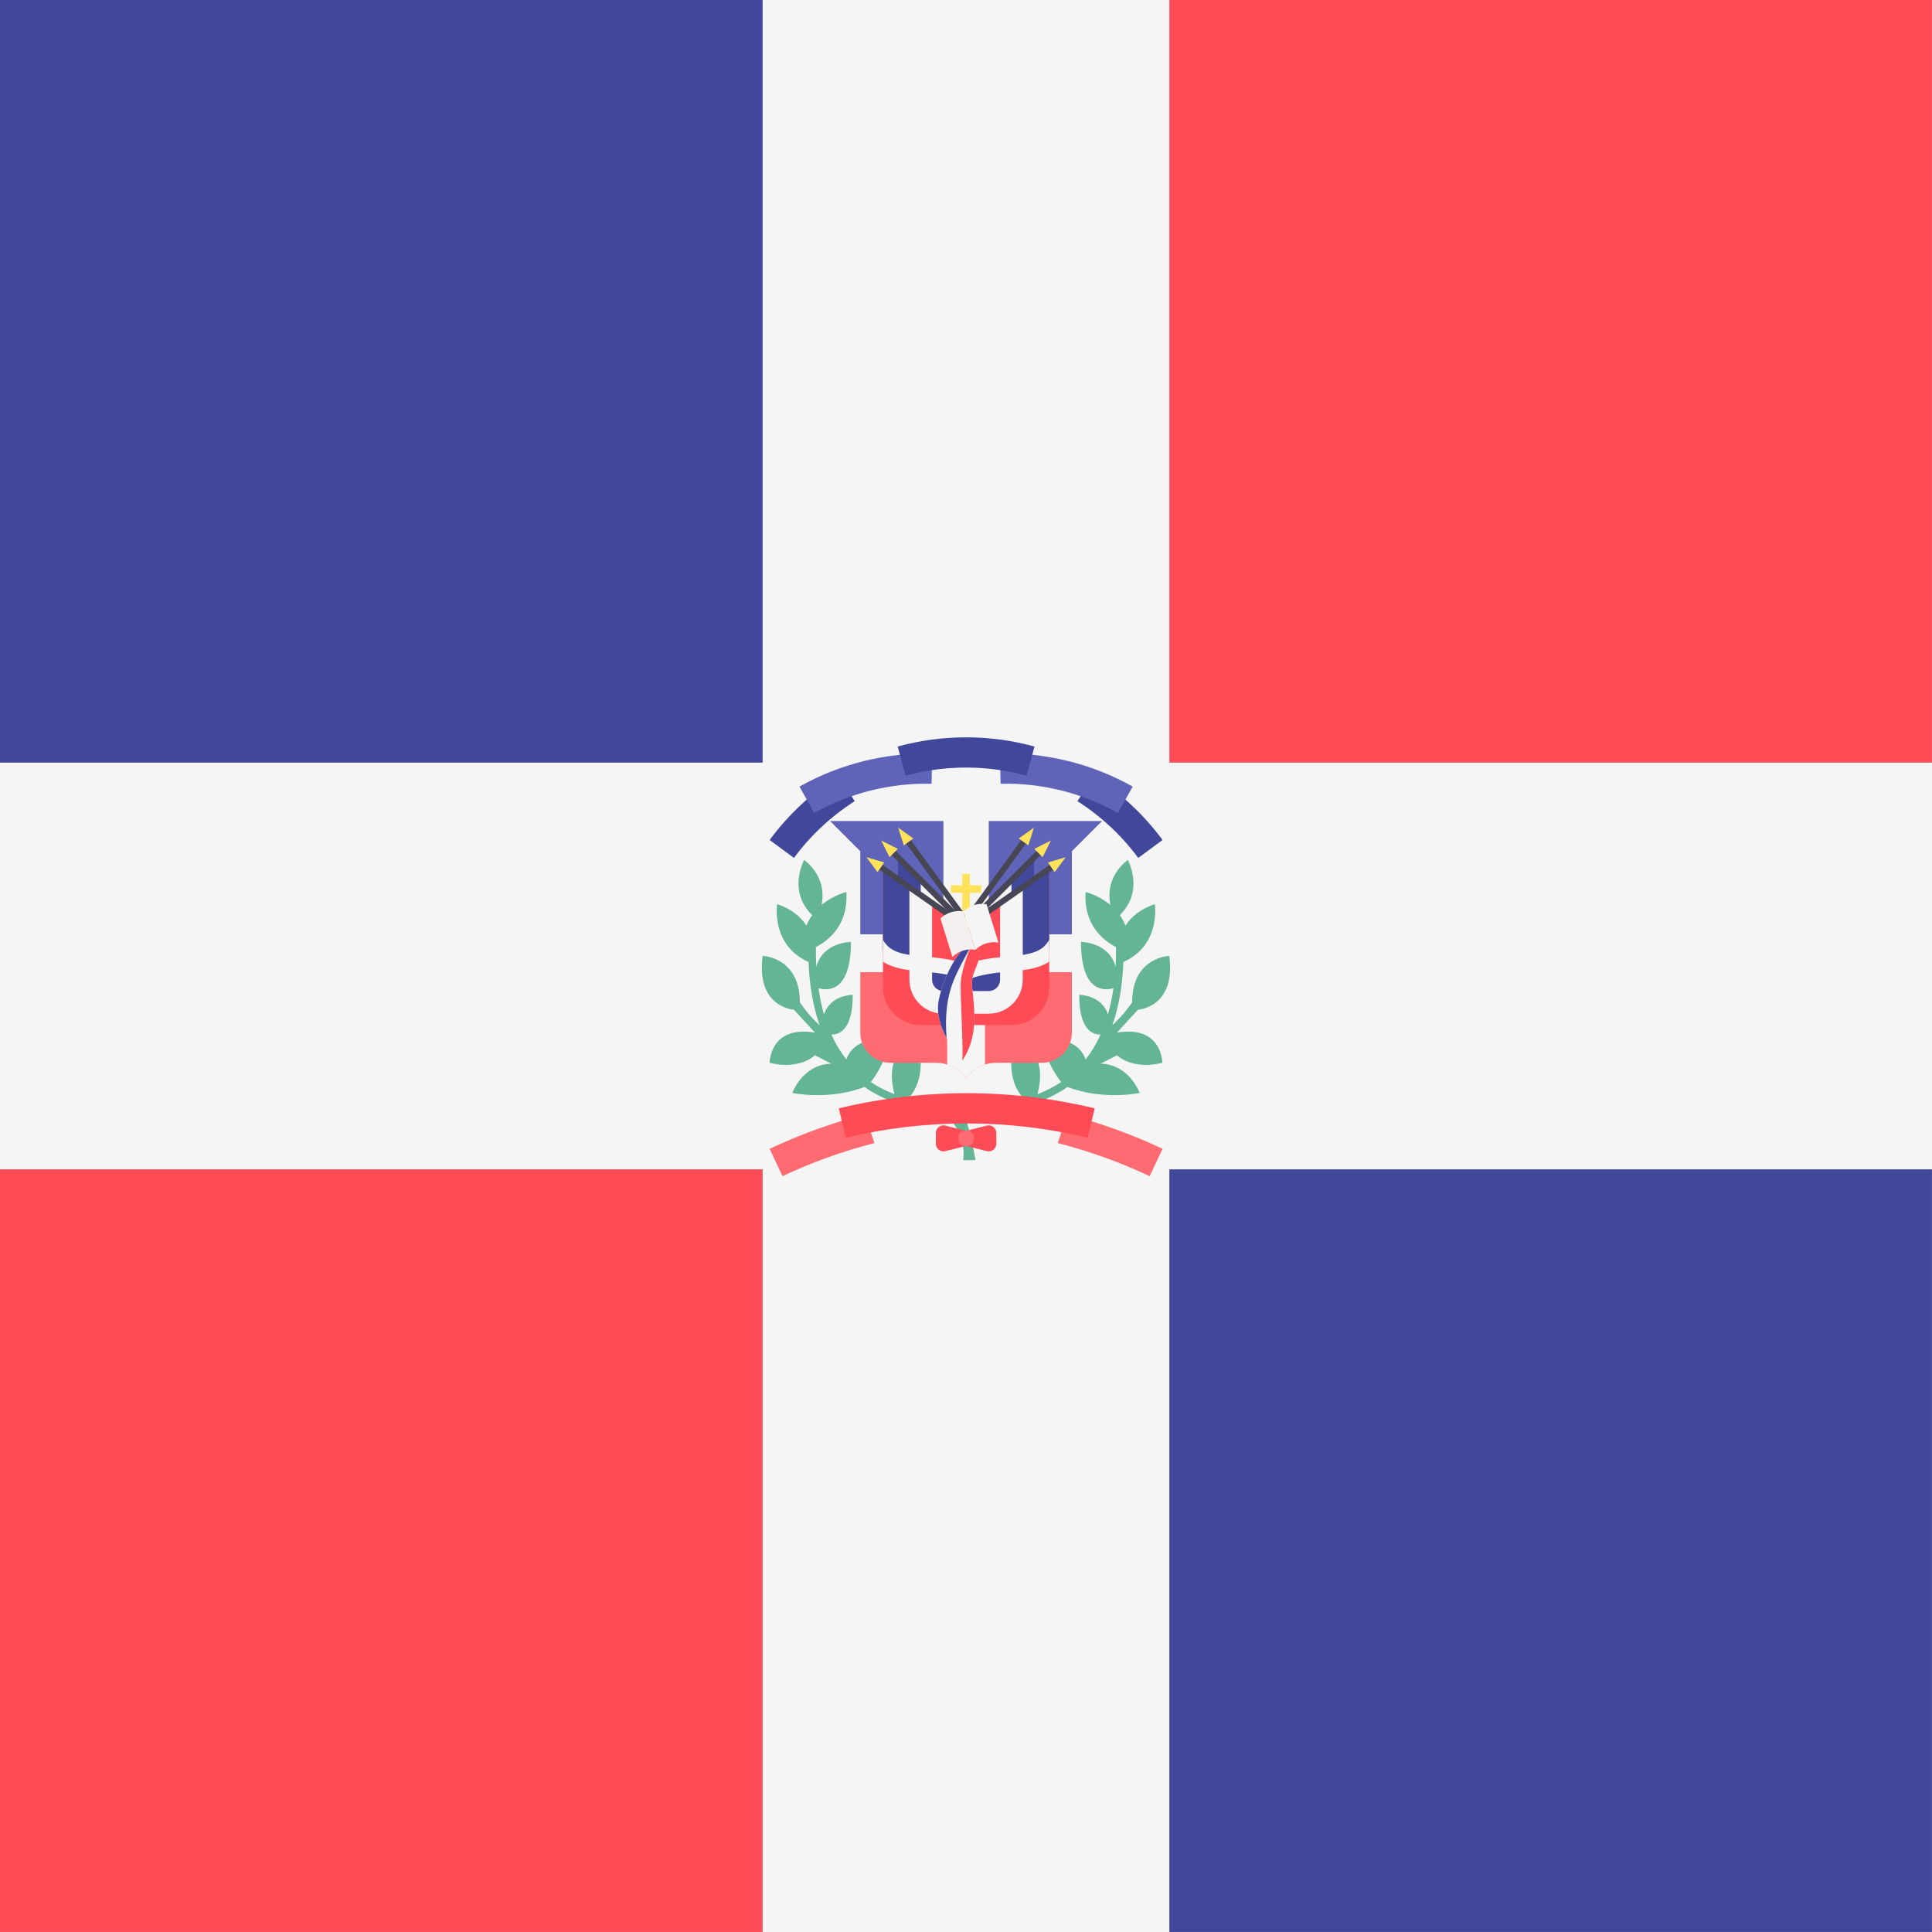
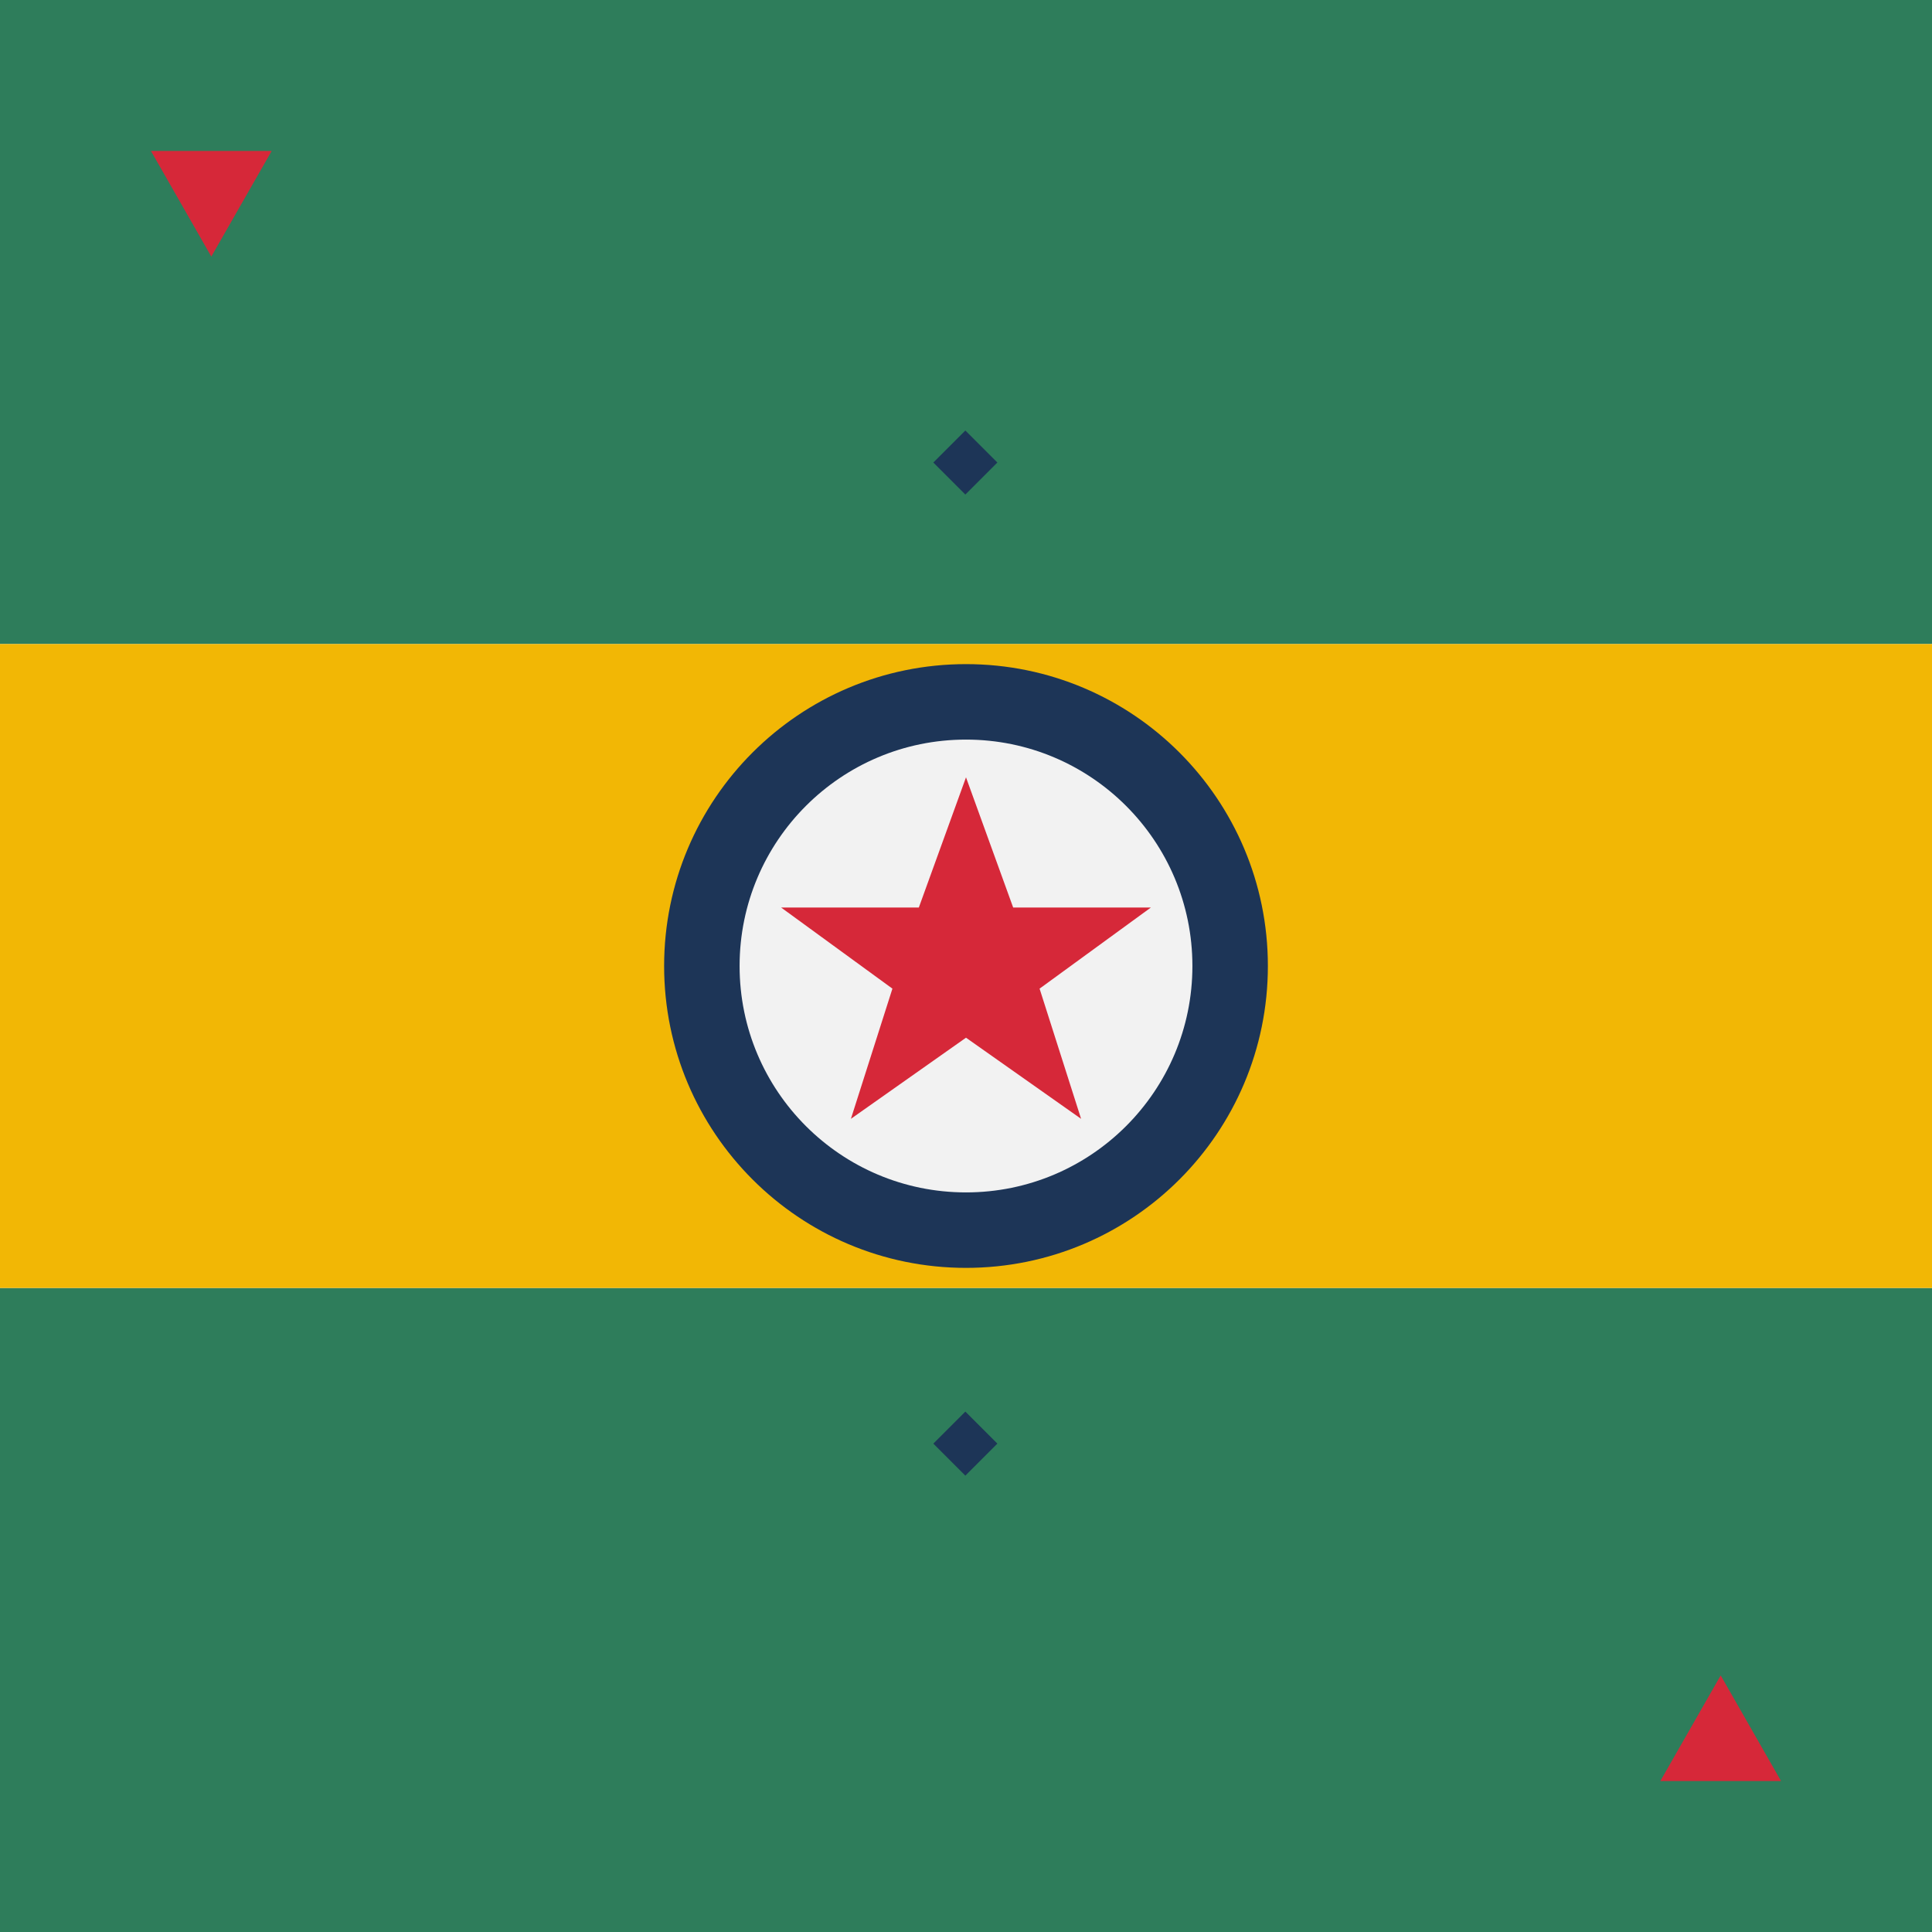
<svg xmlns="http://www.w3.org/2000/svg" version="1.1" id="Layer_1" x="0px" y="0px" viewBox="0 0 512 512" style="enable-background:new 0 0 512 512;" xml:space="preserve">
-   <rect style="fill:#F5F5F5;" width="512" height="512" />
+   <rect style="fill:#F2F2F2;" width="512" height="512" />
  <g>
-     <rect style="fill:#41479B;" width="202.1" height="202.1" />
-     <rect x="309.89" y="309.89" style="fill:#41479B;" width="202.1" height="202.1" />
+     <rect style="fill:#2E7D5B;" width="512" height="170.67" />
+     <rect y="341.33" style="fill:#2E7D5B;" width="512" height="170.67" />
  </g>
  <g>
-     <rect x="309.89" style="fill:#FF4B55;" width="202.1" height="202.1" />
-     <rect y="309.89" style="fill:#FF4B55;" width="202.1" height="202.1" />
+     <rect y="170.67" style="fill:#F2B705;" width="512" height="170.66" />
  </g>
  <g>
-     <path style="fill:#64B496;" d="M248.264,294.419c0,0,8.05,2.947,7,13.053l3.254-0.06c0,0-2.053-11.678-3.75-13.078   C253.072,292.934,248.264,294.419,248.264,294.419z" />
-     <path style="fill:#64B496;" d="M256.334,292.859c-3.413,0-9.383-0.004-15.658-1.699c1.399-1.457,3.332-4.389,3.332-9.504   c0-8.01-5.519-2.9-5.519-2.9s-3.63,3.053-1.435,11.219c-2.141-0.816-4.262-1.87-6.288-3.218c1.26-1.581,3.771-5.267,5.232-11.108   c0,0-9.197-1.818-11.713,5.107c-1.541-1.956-2.86-4.155-3.961-6.589c2.364,0.029,5.662-1.531,5.662-10.533   c0,0-6.006,0.009-7.612,5.22c-0.631-2.177-1.113-4.511-1.467-6.978c2.398,0.696,8.598,1.195,8.598-12.259   c0,0-7.444,0.013-9.168,6.607c-0.094-1.686-0.131-3.43-0.114-5.228c3.614-1.889,8.604-6.052,8.084-14.592   c0,0-3.433,0.778-6.579,3.417c0.62-3.237,0.363-7.977-4.601-11.931c0,0-4.563,8.074,2.101,14.629   c-0.579,0.816-1.084,1.743-1.502,2.774c-1.497-2.28-3.899-4.4-7.765-5.689c0,0-1.781,10.815,8.316,15.339   c0.239,6.316,1.228,11.895,2.924,16.748c-2.891-2.549-5.233-6.055-5.233-6.055c0-12.015-9.849-12.318-9.849-12.318   c-1.839,13.714,8.301,14.269,8.301,14.269l5.553,6.059c-12.015-2.002-12.015,8.01-12.015,8.01   c8.01,2.002,12.015-2.002,12.015-2.002l4.332,2.226c-7.683,0.224-10.339,7.786-10.339,7.786c9.657,1.609,16.717-0.659,19.12-1.613   c9.726,6.8,21.712,6.809,27.248,6.809V292.859z" />
-     <path style="fill:#64B496;" d="M255.652,292.859c3.414,0,9.383-0.004,15.658-1.699c-1.399-1.457-3.332-4.389-3.332-9.504   c0-8.01,5.519-2.9,5.519-2.9s3.63,3.053,1.435,11.219c2.141-0.816,4.262-1.87,6.288-3.218c-1.26-1.581-3.771-5.267-5.232-11.108   c0,0,9.197-1.818,11.713,5.107c1.541-1.956,2.86-4.155,3.961-6.589c-2.364,0.029-5.662-1.531-5.662-10.533   c0,0,6.006,0.009,7.612,5.22c0.631-2.177,1.113-4.511,1.467-6.978c-2.398,0.696-8.598,1.195-8.598-12.259   c0,0,7.444,0.013,9.168,6.607c0.094-1.686,0.131-3.43,0.114-5.228c-3.614-1.889-8.604-6.052-8.084-14.592   c0,0,3.433,0.778,6.58,3.417c-0.62-3.237-0.363-7.977,4.601-11.931c0,0,4.563,8.074-2.101,14.629   c0.579,0.816,1.084,1.743,1.502,2.774c1.497-2.28,3.899-4.4,7.765-5.689c0,0,1.781,10.815-8.316,15.339   c-0.239,6.316-1.228,11.895-2.924,16.748c2.891-2.549,5.233-6.055,5.233-6.055c0-12.015,9.849-12.318,9.849-12.318   c1.839,13.714-8.301,14.269-8.301,14.269l-5.553,6.059c12.015-2.002,12.015,8.01,12.015,8.01   c-8.01,2.002-12.015-2.002-12.015-2.002l-4.332,2.226c7.683,0.224,10.339,7.786,10.339,7.786   c-9.657,1.609-16.717-0.659-19.12-1.613c-9.726,6.8-21.712,6.809-27.248,6.809v-2.003L255.652,292.859L255.652,292.859z" />
+     <path style="fill:#1D3557;" d="M256,176c44.183,0,80,35.817,80,80s-35.817,80-80,80s-80-35.817-80-80S211.817,176,256,176z" />
+     <path style="fill:#F2F2F2;" d="M256,196c33.137,0,60,26.863,60,60s-26.863,60-60,60s-60-26.863-60-60S222.863,196,256,196z" />
  </g>
-   <path style="fill:#41479B;" d="M222.211,205.562c-7.042,4.513-13.25,10.26-18.253,17.044c2.149,1.585,4.298,3.169,6.447,4.754  c4.414-5.987,9.891-11.059,16.104-15.044L222.211,205.562z" />
-   <path style="fill:#FF6B71;" d="M256.023,257.626h28.034v16.02c0,4.424-3.586,8.01-8.01,8.01h-12.015c-3.291,0-6.185,1.609-8.01,4.06  v-28.09H256.023z" />
-   <polygon style="fill:#5F64B9;" points="262.03,239.604 262.03,217.577 292.067,217.577 284.057,225.587 284.057,247.614   262.03,247.614 " />
-   <rect x="274.05" y="247.61" style="fill:#F5F5F5;" width="10.01" height="10.01" />
-   <path style="fill:#FF6B71;" d="M256.023,257.626h-28.035v16.02c0,4.424,3.586,8.01,8.01,8.01h12.015c3.291,0,6.185,1.609,8.01,4.06  V257.626z" />
-   <path style="fill:#F5F5F5;" d="M251.016,282.14c1.997,0.639,3.721,1.882,4.96,3.521h0.092c1.239-1.64,2.963-2.882,4.96-3.521  v-16.503h-10.012L251.016,282.14L251.016,282.14z" />
-   <polygon style="fill:#5F64B9;" points="250.015,239.604 250.015,217.577 219.978,217.577 227.988,225.587 227.988,247.614   250.015,247.614 " />
-   <rect x="227.99" y="247.61" style="fill:#F5F5F5;" width="10.01" height="10.01" />
-   <polygon style="fill:#41479B;" points="238,227.589 238,233.597 244.008,237.602 244.008,233.597 " />
-   <polygon style="fill:#F5F5F5;" points="244.008,233.597 244.008,239.604 252.018,243.609 252.018,241.607 " />
-   <polygon style="fill:#41479B;" points="274.045,227.589 274.045,233.597 268.037,237.602 268.037,233.597 " />
-   <polygon style="fill:#F5F5F5;" points="268.037,233.597 268.037,239.604 260.028,243.609 260.028,241.607 " />
-   <path style="fill:#FF4B55;" d="M268.107,271.644h-24.159c-5.491,0-9.943-4.483-9.943-10.012V230.66l22.17,14.951l21.876-14.951  v30.971C278.05,267.161,273.598,271.644,268.107,271.644z" />
+   <polygon style="fill:#D62839;" points="256,206 268.5,240.5 305,240.5 275.5,262 286.5,296.5 256,275 225.5,296.5 236.5,262 207,240.5 243.5,240.5 " />
+   <rect x="250" y="120" transform="matrix(0.7071 -0.7071 0.7071 0.7071 -14.2843 214.4975)" style="fill:#1D3557;" width="12" height="12" />
+   <rect x="250" y="380" transform="matrix(0.7071 -0.7071 0.7071 0.7071 -198.1316 290.6497)" style="fill:#1D3557;" width="12" height="12" />
  <g>
-     <polygon style="fill:#41479B;" points="242.005,235.599 233.996,229.592 233.996,251.619 242.005,255.624  " />
-     <polygon style="fill:#41479B;" points="270.04,235.599 278.05,229.592 278.05,251.619 270.04,255.624  " />
-     <rect x="244.01" y="255.62" style="fill:#41479B;" width="24.03" height="10.01" />
+     <polygon style="fill:#D62839;" points="40,40 72,40 56,68 " />
+     <polygon style="fill:#D62839;" points="440,472 472,472 456,444 " />
  </g>
-   <polygon style="fill:#FF4B55;" points="244.008,237.602 256.023,243.609 268.037,237.602 268.037,255.624 244.008,255.624 " />
-   <g>
-     <path style="fill:#F5F5F5;" d="M265.034,239.495v20.134c0,1.656-1.347,3.004-3.004,3.004h-12.015c-1.656,0-3.004-1.347-3.004-3.004   v-20.052l-6.007-4.023v24.075c0,4.969,4.042,9.011,9.011,9.011h12.015c4.969,0,9.011-4.042,9.011-9.011v-24.211L265.034,239.495z" />
-     <path style="fill:#F5F5F5;" d="M267.131,253.483c-3.373,0.303-7.17,0.643-11.108,2.014c-3.938-1.371-7.735-1.711-11.108-2.014   c-5.644-0.507-8.993-1.001-10.91-4.405v5.78c2.943,1.914,6.672,2.266,10.551,2.615c3.482,0.313,7.081,0.636,10.758,2.028   l0.709,0.268l0.709-0.268c3.677-1.392,7.277-1.715,10.758-2.028c3.882-0.349,7.616-0.695,10.56-2.611v-5.797   C276.134,252.481,272.783,252.974,267.131,253.483z" />
-   </g>
-   <polygon style="fill:#FFE15A;" points="260.028,234.598 257.024,234.598 257.024,231.594 255.021,231.594 255.021,234.598   252.018,234.598 252.018,236.601 255.021,236.601 255.021,245.612 257.024,245.612 257.024,236.601 260.028,236.601 " />
-   <rect x="244.855" y="222.407" transform="matrix(0.7071 -0.7071 0.7071 0.7071 -94.1192 242.4742)" style="fill:#464655;" width="1.555" height="24.885" />
-   <polygon style="fill:#FFE15A;" points="233.53,222.756 235.729,227.155 237.929,224.956 " />
-   <rect x="247.331" y="220.727" transform="matrix(0.8083 -0.5888 0.5888 0.8083 -89.7223 190.7859)" style="fill:#464655;" width="1.555" height="24.885" />
-   <polygon style="fill:#FFE15A;" points="238.031,219.342 239.521,224.03 242.035,222.198 " />
-   <rect x="242.863" y="224.511" transform="matrix(0.5725 -0.8199 0.8199 0.5725 -90.1229 301.0583)" style="fill:#464655;" width="1.555" height="24.885" />
-   <polygon style="fill:#FFE15A;" points="229.61,227.164 232.546,231.111 234.326,228.561 " />
-   <rect x="265.628" y="222.416" transform="matrix(-0.7071 -0.7071 0.7071 -0.7071 288.7129 589.3048)" style="fill:#464655;" width="1.555" height="24.885" />
-   <polygon style="fill:#FFE15A;" points="278.506,222.756 276.306,227.155 274.107,224.956 " />
-   <rect x="263.149" y="220.723" transform="matrix(-0.8083 -0.5888 0.5888 -0.8083 339.969 577.0277)" style="fill:#464655;" width="1.555" height="24.885" />
-   <polygon style="fill:#FFE15A;" points="274.004,219.342 272.514,224.03 270,222.198 " />
-   <rect x="267.63" y="224.516" transform="matrix(-0.5725 -0.8199 0.8199 -0.5725 227.7889 592.6859)" style="fill:#464655;" width="1.555" height="24.885" />
-   <polygon style="fill:#FFE15A;" points="282.425,227.164 279.49,231.111 277.709,228.561 " />
-   <path style="fill:#F5F5F5;" d="M255.006,281.087c0,0-7.744-8.317-6.242-15.951c1.208-6.14,4.873-12.909,7.741-14.556  c0,0,4.056-0.25,3.039,3.273s-2.255,4.432-1.894,7.904C258.275,267.764,259.246,274.886,255.006,281.087z" />
-   <path style="fill:#41479B;" d="M257.356,250.622c-0.484-0.064-0.852-0.043-0.852-0.043c-2.868,1.648-6.533,8.416-7.741,14.556  c-0.683,3.473,0.55,7.08,2.095,9.988C249.881,262.534,253.556,258.068,257.356,250.622z" />
-   <path style="fill:#FF4B55;" d="M257.65,261.757c-0.362-3.472,0.876-4.38,1.894-7.904c0.712-2.466-1.058-3.082-2.187-3.231  c0,0-2.585,5.94-2.752,9.924c-0.147,3.506,0.751,17.772,0.402,20.54C259.246,274.886,258.275,267.764,257.65,261.757z" />
-   <path style="fill:#F5F0F0;" d="M252.396,253.593c1.614-1.572,3.882-2.277,6.103-1.896c-1.053-3.39-2.107-6.781-3.16-10.171  c-2.22-0.381-4.489,0.324-6.103,1.896C250.289,246.812,251.343,250.203,252.396,253.593z" />
-   <path style="fill:#F5F5F5;" d="M258.499,251.697c1.614-1.572,3.882-2.277,6.103-1.896c-1.053-3.39-2.107-6.781-3.16-10.171  c-2.22-0.381-4.489,0.324-6.103,1.896C256.392,244.916,257.445,248.307,258.499,251.697z" />
-   <path style="fill:#5F64B9;" d="M246.874,207.699c-10.87-0.251-21.607,2.422-31.091,7.74c-1.306-2.329-2.612-4.658-3.917-6.987  c10.735-6.019,22.889-9.044,35.193-8.761C246.997,202.36,246.936,205.029,246.874,207.699z" />
-   <path style="fill:#41479B;" d="M289.834,205.562c7.042,4.513,13.25,10.26,18.253,17.044c-2.149,1.585-4.298,3.169-6.447,4.754  c-4.414-5.987-9.891-11.059-16.104-15.044L289.834,205.562z" />
-   <path style="fill:#5F64B9;" d="M265.171,207.699c10.87-0.251,21.607,2.422,31.091,7.74c1.306-2.329,2.612-4.658,3.917-6.987  c-10.735-6.019-22.889-9.044-35.193-8.761C265.048,202.36,265.109,205.029,265.171,207.699z" />
-   <path style="fill:#41479B;" d="M272.042,205.562c-10.487-2.869-21.552-2.869-32.039,0c-0.704-2.575-1.409-5.151-2.114-7.726  c11.871-3.247,24.396-3.247,36.267,0C273.451,200.411,272.747,202.987,272.042,205.562z" />
-   <g>
-     <path style="fill:#FF6B71;" d="M229.186,295.312c-8.644,2.257-17.092,5.302-25.227,9.135c1.138,2.415,2.276,4.83,3.414,7.246   c7.85-3.7,16.011-6.62,24.36-8.765L229.186,295.312z" />
-     <path style="fill:#FF6B71;" d="M282.86,295.312c8.644,2.257,17.092,5.302,25.227,9.135c-1.138,2.415-2.276,4.83-3.414,7.246   c-7.85-3.7-16.011-6.62-24.36-8.765L282.86,295.312z" />
-   </g>
-   <g>
-     <path style="fill:#FF4B55;" d="M288.235,301.508c-21.06-5.056-43.018-5.056-64.079,0c-0.623-2.596-1.247-5.192-1.87-7.789   c22.289-5.351,45.529-5.351,67.819,0C289.481,296.315,288.858,298.911,288.235,301.508z" />
-     <path style="fill:#FF4B55;" d="M256.023,303.683l-5.522,1.38c-1.264,0.316-2.488-0.64-2.488-1.943v-2.88   c0-1.303,1.224-2.259,2.488-1.943l5.522,1.38V303.683z" />
-     <path style="fill:#FF4B55;" d="M256.023,299.678l5.522-1.38c1.264-0.316,2.488,0.64,2.488,1.943v2.88   c0,1.303-1.224,2.259-2.488,1.943l-5.522-1.38V299.678z" />
-   </g>
-   <path style="fill:#FF6B71;" d="M256.452,303.683h-0.859c-0.869,0-1.573-0.704-1.573-1.573v-0.859c0-0.869,0.704-1.573,1.573-1.573  h0.859c0.869,0,1.573,0.704,1.573,1.573v0.859C258.025,302.979,257.321,303.683,256.452,303.683z" />
-   <g>
- </g>
-   <g>
- </g>
-   <g>
- </g>
-   <g>
- </g>
-   <g>
- </g>
-   <g>
- </g>
-   <g>
- </g>
-   <g>
- </g>
-   <g>
- </g>
-   <g>
- </g>
-   <g>
- </g>
-   <g>
- </g>
  <g>
</g>
  <g>
</g>
  <g>
</g>
</svg>
